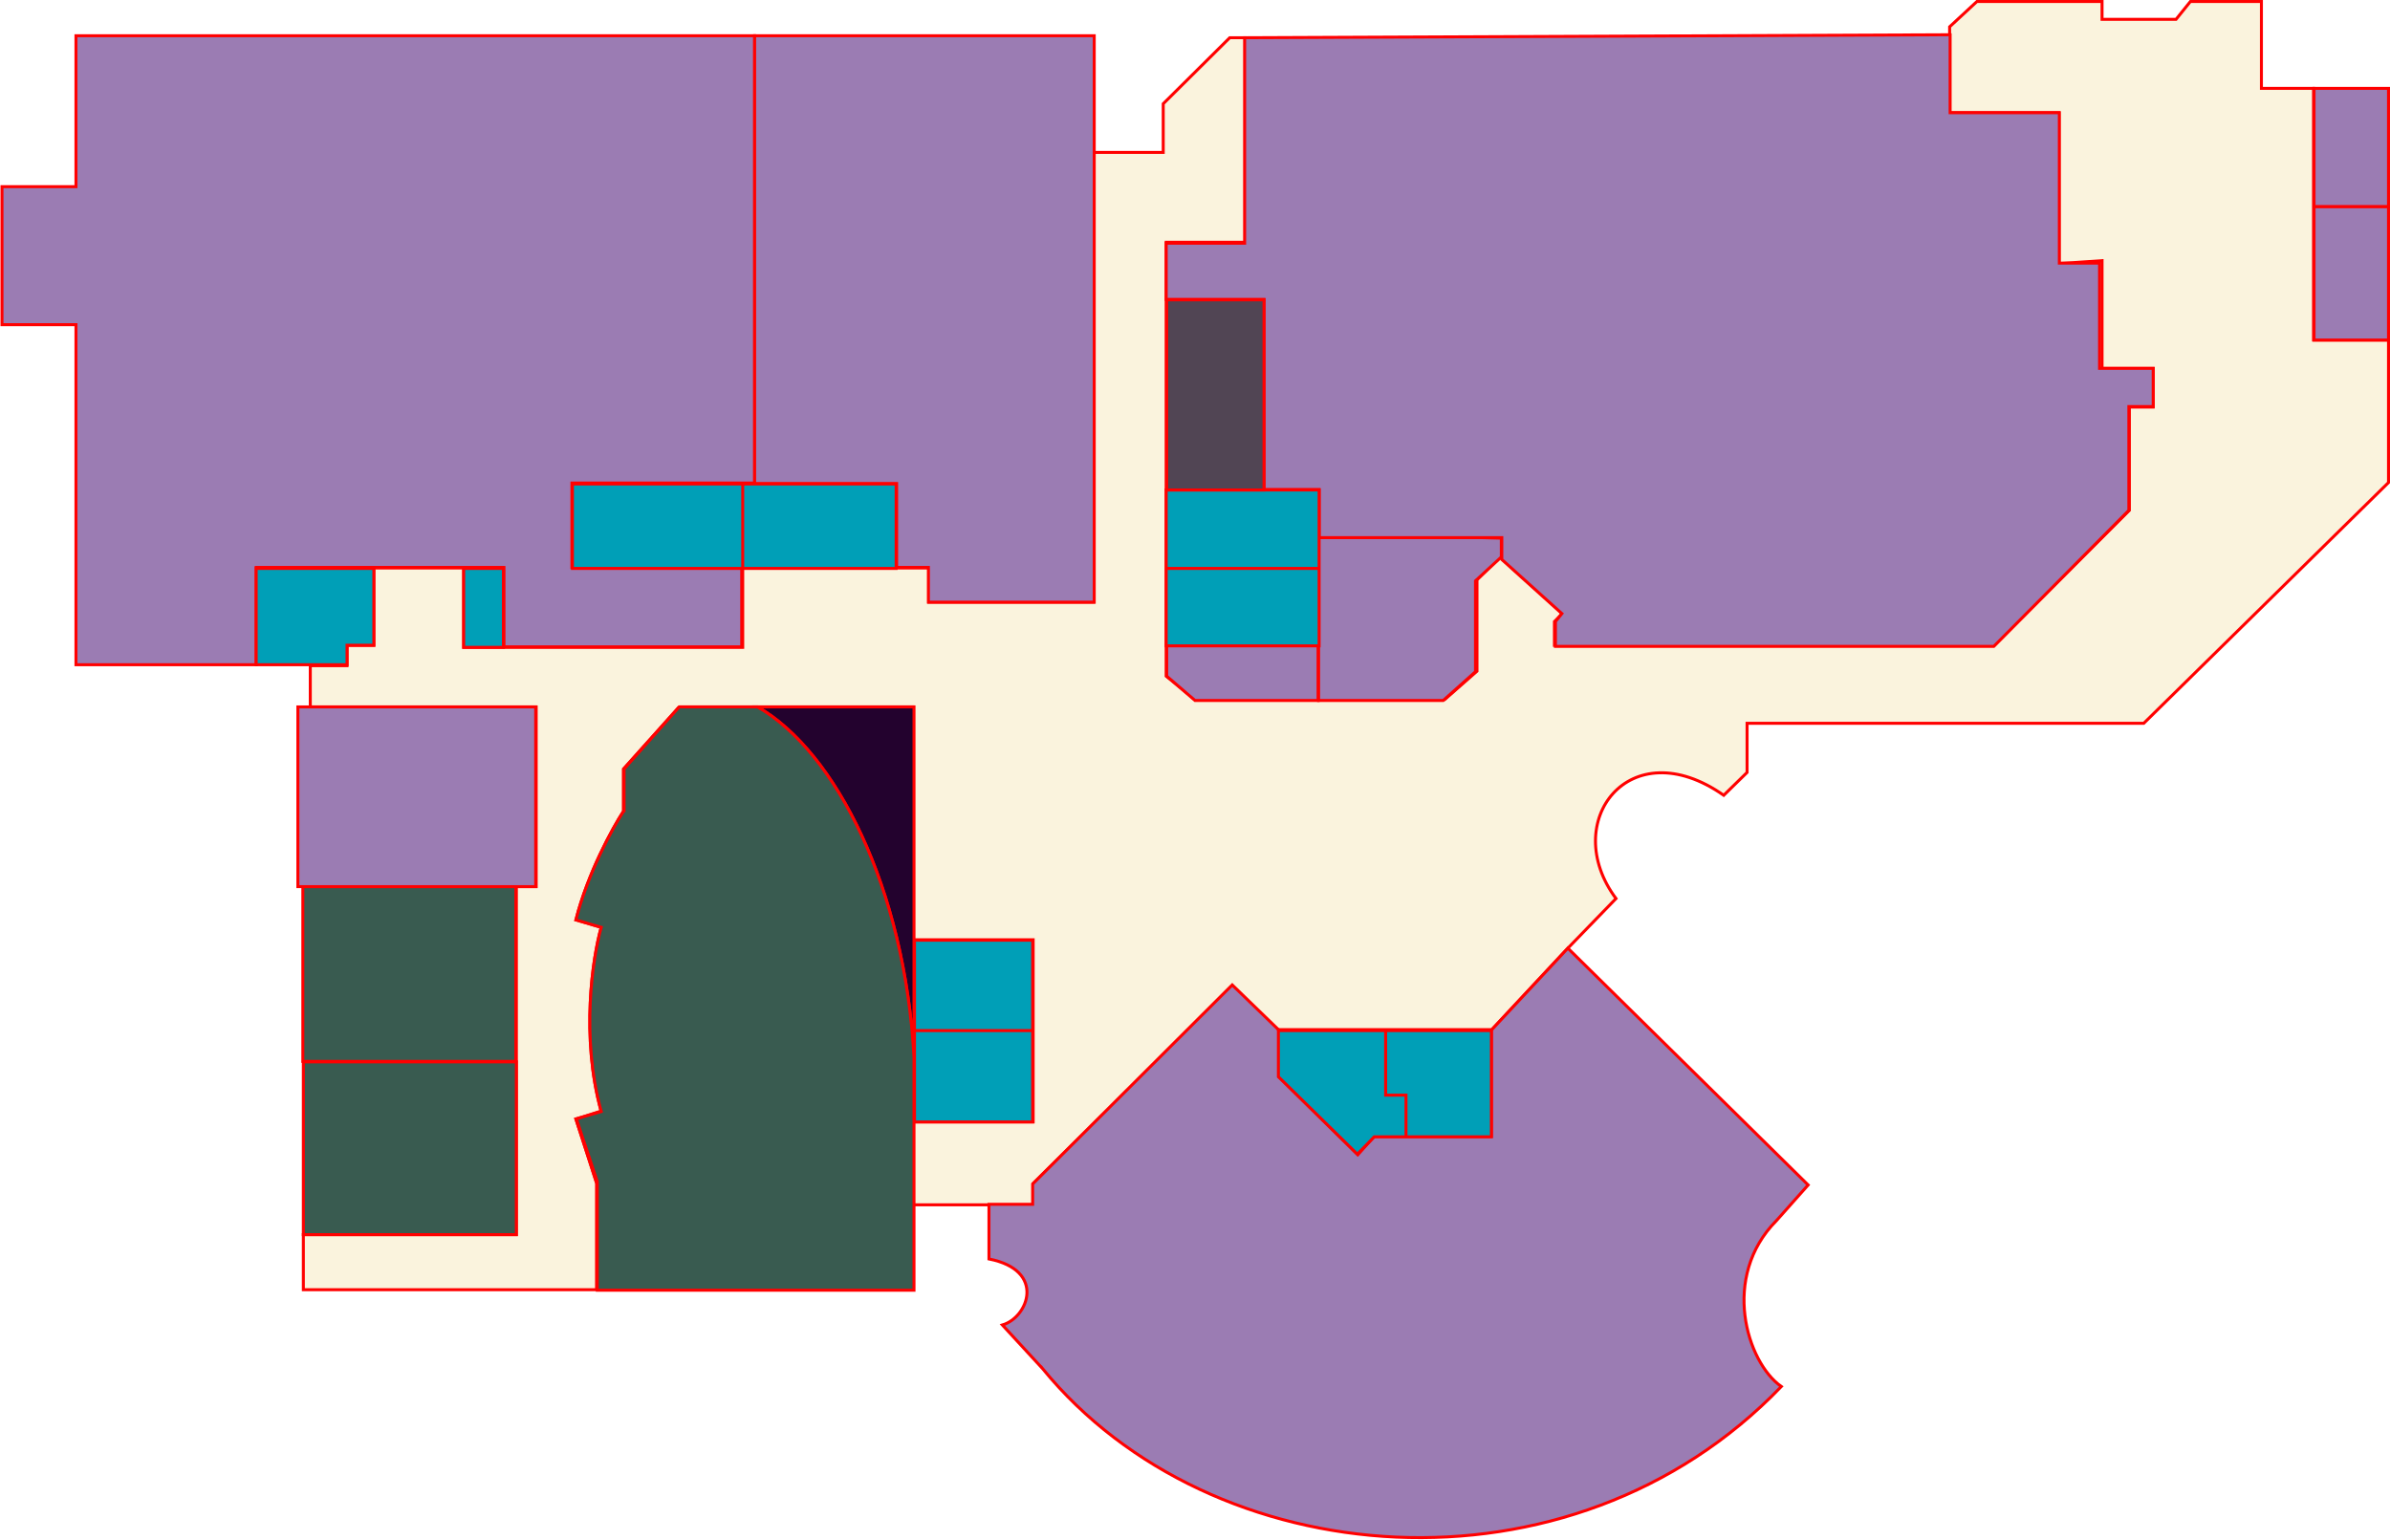
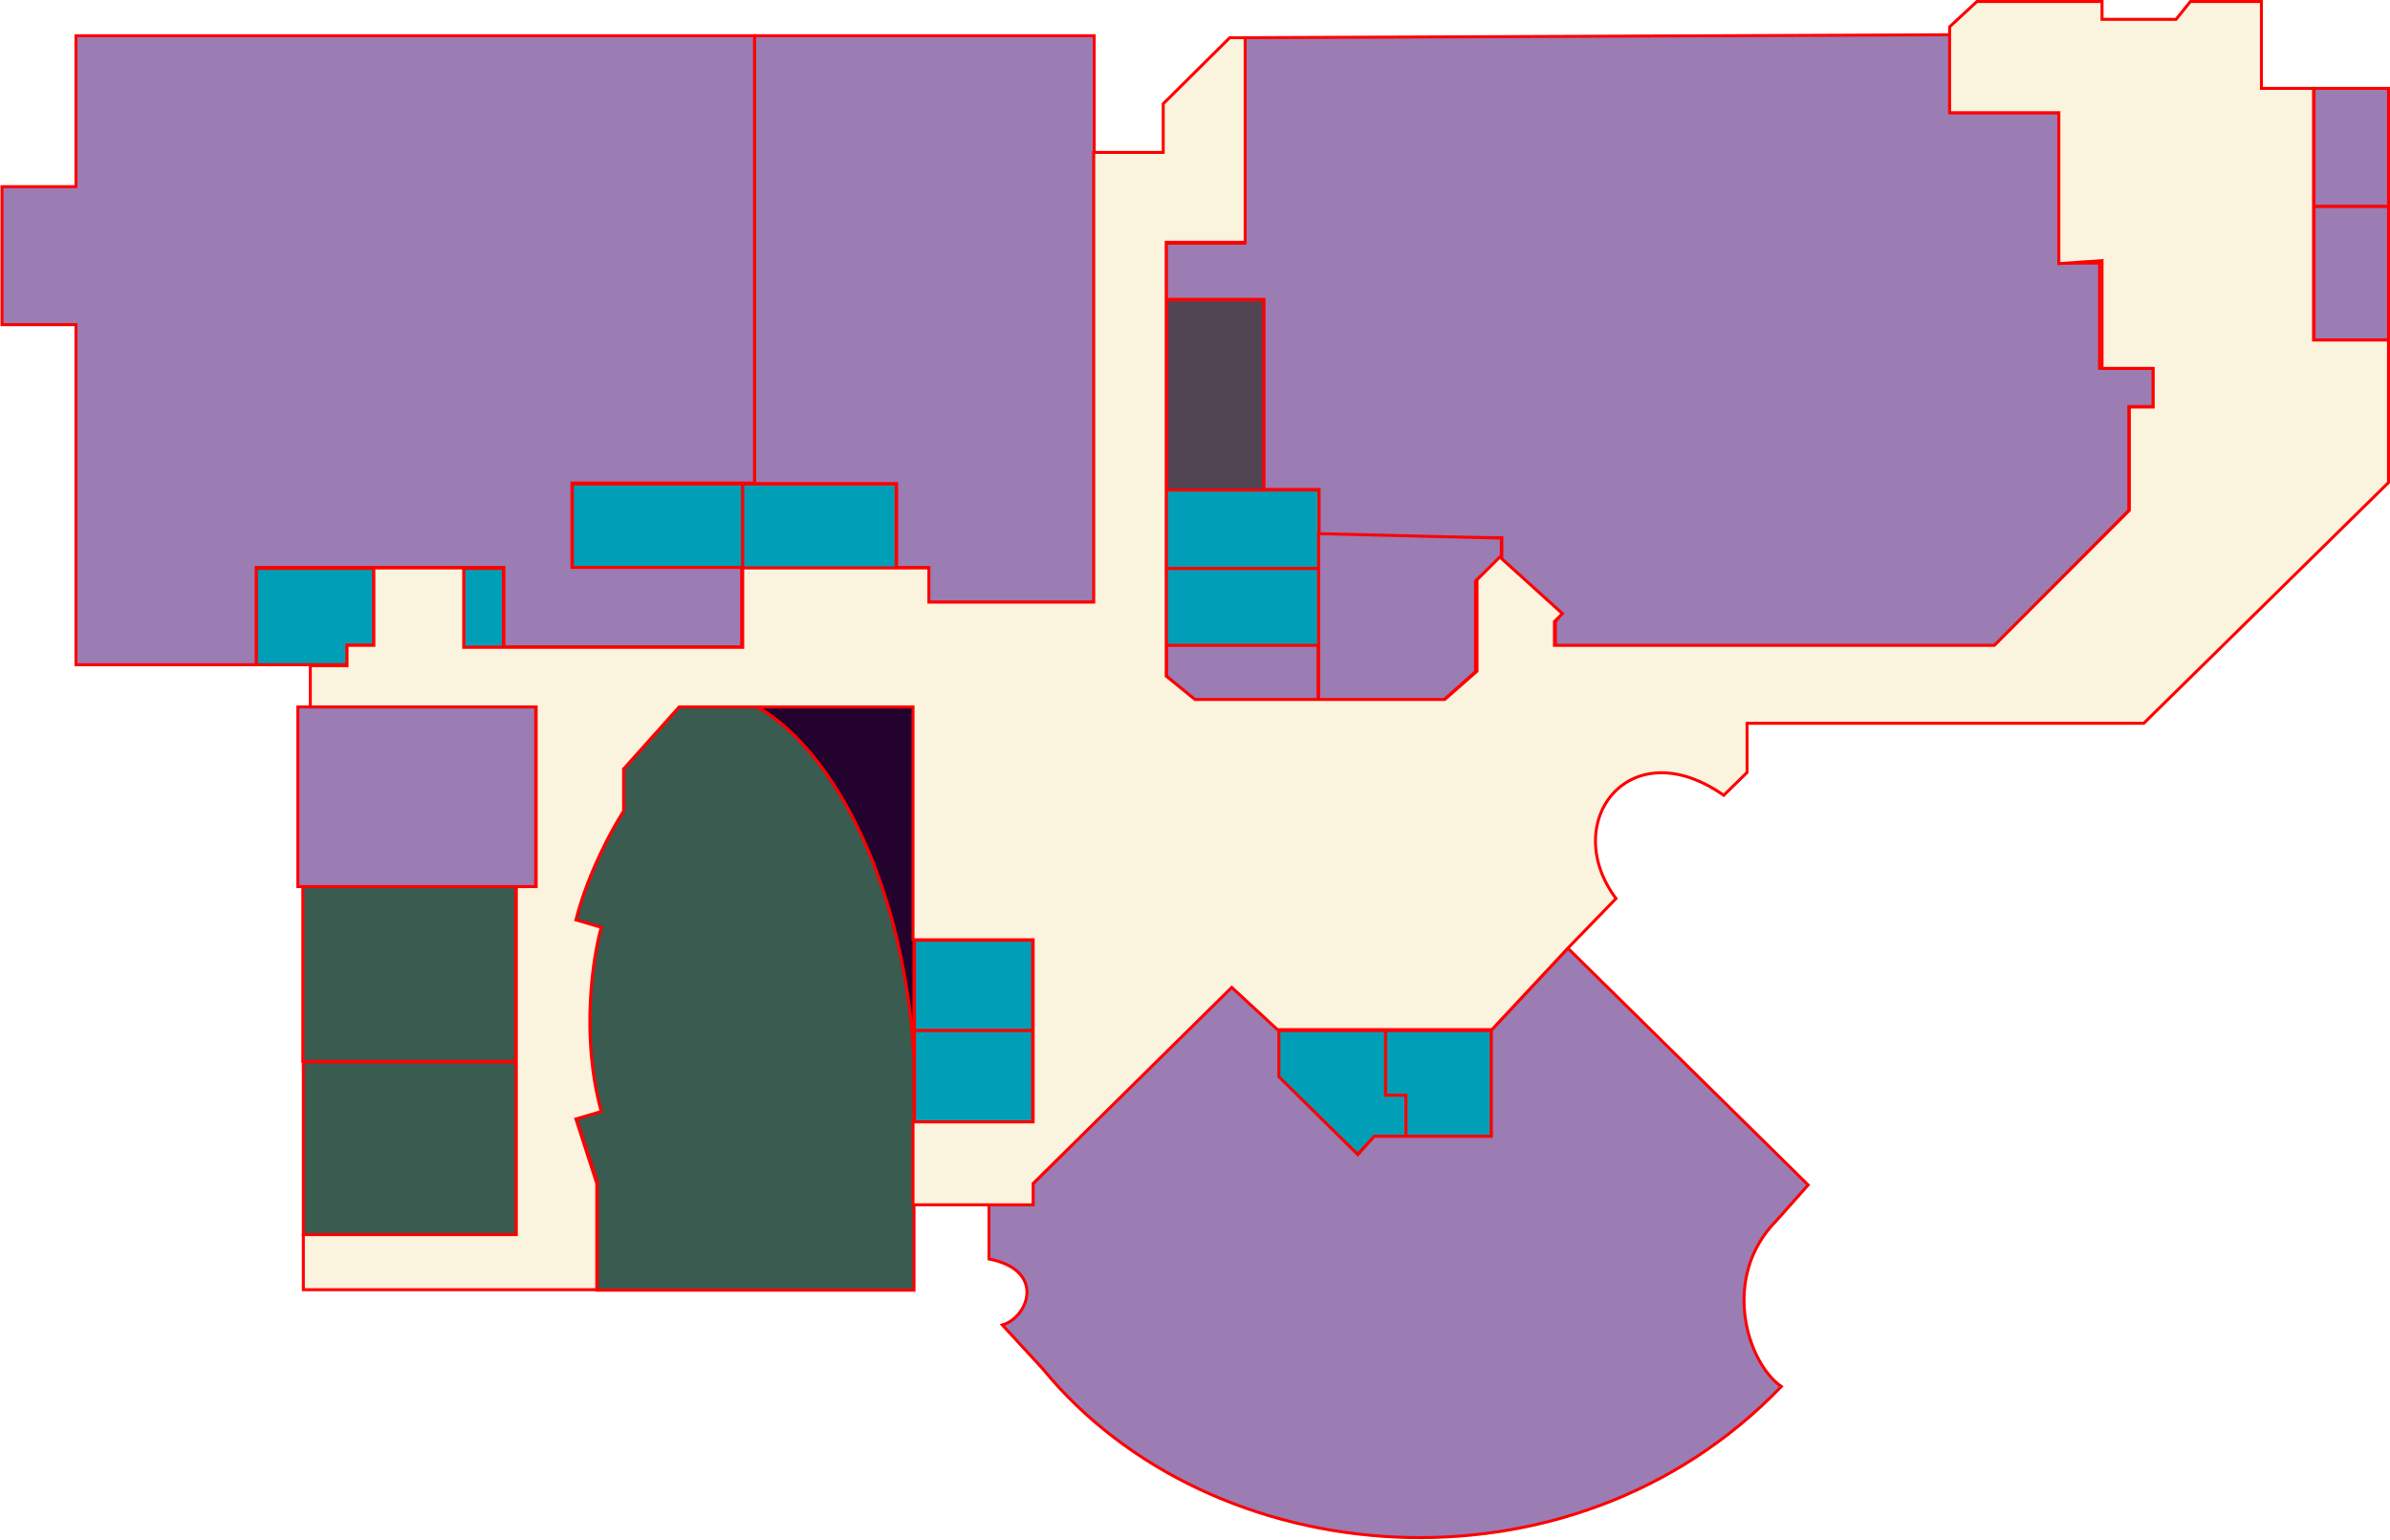
<svg xmlns="http://www.w3.org/2000/svg" width="2407" height="1551" viewBox="0 0 2407 1551" fill="none">
  <g id="floor1">
-     <path id="Atrium" d="M919.5 1213.5H996H1040.5V1192L1240.5 994.5L1286.5 1037H1502.5L1579.5 954.5L1627.5 905C1570 828 1641 734.5 1736 801L1759.5 778V728.5H2159L2405.5 486V342.5H2330V208V89H2277.5V1.5H2206L2191.5 19.5H2117V1.5H1991L1963.5 27V113.5H2073.5V134V265.5L2117 262.5V371H2168.5V410H2144.5V514L2008.5 650H1721.5H1565.5V626L1573.5 618L1510.5 561L1487.5 584V676L1455 704.5H1203.5L1174.5 681V301.5V244H1254V38H1238.5L1171.5 104.5V153.5H1101.5V606.5H935.5V572H748V652H467V572H376.5V650H349.5V670.5H312.5V712H540V893H520V1243.5H305.5V1299H601V1192L580 1127L605.5 1119.5C584.7 1044.3 596.833 964.5 605.5 934L580 926.5C592 879.3 617 833.833 628 817V774.5L684 712H919.5V946.5H1040.5V1130H919.5V1213.5Z" fill="#FAF3DD" stroke="#FF0000" stroke-width="3" />
-     <g id="TheSpoke">
-       <path d="M1579 955L1821 1193.5L1789 1229.5C1733 1286 1759 1372 1794 1396.5C1581.35 1617.61 1219.4 1585.76 1050.03 1378.5L1009.5 1334.5C1035.5 1327 1054 1279.5 996 1268V1213H1040V1192.5L1241 992L1288 1037.5V1084.5L1367.5 1163L1384 1144.5H1502V1037.5L1579 955Z" fill="#9B7CB3" />
-       <path d="M1048 1376C1048.67 1376.84 1049.35 1377.67 1050.03 1378.5M1050.03 1378.5C1219.4 1585.76 1581.35 1617.61 1794 1396.5C1759 1372 1733 1286 1789 1229.5L1821 1193.5L1579 955L1502 1037.5V1144.5H1384L1367.5 1163L1288 1084.5V1037.5L1241 992L1040 1192.5V1213H996V1268C1054 1279.5 1035.5 1327 1009.5 1334.5L1050.03 1378.5Z" stroke="#FF0000" stroke-width="3" />
-     </g>
-     <path id="UCC172" d="M1175 650H1327.5V705.5H1203.5L1175 681V650Z" fill="#9B7CB3" stroke="#FF0000" stroke-width="3" />
-     <path id="InfoSource" d="M1328 705.5H1453.5L1486 676.5V585L1512 561V542L1328 537.5V705.5Z" fill="#9B7CB3" stroke="#FF0000" stroke-width="3" />
-     <path id="CentreSpot" d="M1964 35V113.5H2074V265H2114.5V371H2168.5V409.5H2144V514L2008 651H1566.5V626L1573 618L1512.5 563.5V541.5H1328.5V493H1273V301.5H1174.5V245H1253.5V38L1964 35Z" fill="#9B7CB3" stroke="#FF0000" stroke-width="3" />
+     <path id="Bathroom10" d="M258 669.5H349.5V649.864H376.5V572.5H258V669.5Z" fill="#009FB7" stroke="#FF0000" stroke-width="3" />
+     <path id="Bathroom9" d="M467 572.5H507V652H467V572.5Z" fill="#009FB7" stroke="#FF0000" stroke-width="3" />
+     <path id="Bathroom8" d="M748 572.5V487.5H576.5V572.5H748Z" fill="#009FB7" stroke="#FF0000" stroke-width="3" />
+     <path id="Bathroom7" d="M902.5 572.5V487.5H748V572.5H902.5Z" fill="#009FB7" stroke="#FF0000" stroke-width="3" />
+     <path id="Bathroom6" d="M921 947H1040V1038H921V947Z" fill="#009FB7" stroke="#FF0000" stroke-width="3" />
+     <path id="Bathroom5" d="M1040 1038H921V1130H1040V1038Z" fill="#009FB7" stroke="#FF0000" stroke-width="3" />
+     <path id="Bathroom4" d="M1416 1145V1103H1395.5V1038H1287.5V1084.5L1367 1162.5L1384 1145H1416Z" fill="#009FB7" stroke="#FF0000" stroke-width="3" />
+     <path id="Bathroom3" d="M1502 1038V1145H1416V1103H1395.5V1038H1502Z" fill="#009FB7" stroke="#FF0000" stroke-width="3" />
+     <path id="Bathroom2" d="M1328.5 572.5H1174.5V650.5H1328.5V572.5Z" fill="#009FB7" stroke="#FF0000" stroke-width="3" />
+     <path id="Bathroom1" d="M1328.5 493.5V572.5H1174.5V493.5H1328.5Z" fill="#009FB7" stroke="#FF0000" stroke-width="3" />
+     <path id="Elevator" d="M1273 493.5V302H1175V493.5H1273Z" fill="#514554" stroke="#FF0000" stroke-width="3" />
+     <path id="UCC149" d="M539.5 893V712H300V893H539.5Z" fill="#9B7CB3" stroke="#FF0000" stroke-width="3" />
+     <path id="UCC147B" d="M519.5 1069V893H305V1069H519.5Z" fill="#395B50" stroke="#FF0000" stroke-width="3" />
+     <path id="UCC147A" d="M520 1243.5V1069.5H305.5V1243.5H520Z" fill="#395B50" stroke="#FF0000" stroke-width="3" />
+     <path id="UCC146" d="M605.5 934L580 926.5C592 879.3 617 833.833 628 817V774.5L684 712H763C842 757.5 911 894.5 920.5 1064.5V1299.5H601.5V1190L580.5 1127L605.373 1119.04C584.749 1043.98 596.851 964.438 605.5 934Z" fill="#395B50" stroke="#FF0000" stroke-width="3" />
+     <path id="UCC144" d="M763 712C842 757.5 911 894.5 920.5 1064.5V712H763Z" fill="#23022E" stroke="#FF0000" stroke-width="3" />
    <path id="MustangLoungeWest" d="M760 486.5V36H76.5V188H2V327H76.5V669.5H258V571.5H376H507.5V651.5H747V571.5H576V486.5H760Z" fill="#9B7CB3" stroke="#FF0000" stroke-width="3" />
    <path id="MustangLoungeEast" d="M1102 606.5V36H760V487H903V571.5H935V606.5H1102Z" fill="#9B7CB3" stroke="#FF0000" stroke-width="3" />
+     <path id="UCC198" d="M2330.5 89H2405.5V208H2330.5V89Z" fill="#9B7CB3" stroke="#FF0000" stroke-width="3" />
    <path id="UCC197" d="M2330.5 208V342.5H2405.5V208H2330.5Z" fill="#9B7CB3" stroke="#FF0000" stroke-width="3" />
-     <path id="UCC198" d="M2330.5 89H2405.5V208H2330.5V89Z" fill="#9B7CB3" stroke="#FF0000" stroke-width="3" />
-     <path id="UCC144" d="M763 712C842 757.5 911 894.5 920.5 1064.5V712H763Z" fill="#23022E" stroke="#FF0000" stroke-width="3" />
-     <g id="UCC146">
-       <path d="M605.5 934C596.851 964.438 584.749 1043.98 605.373 1119.04C605.415 1119.19 605.458 1119.35 605.5 1119.5L586.182 1125.18L580.5 1127L601.5 1190V1299.5H920.5V1064.5C911 894.5 842 757.5 763 712H684L628 774.5V817C617 833.833 592 879.3 580 926.5L605.5 934Z" fill="#395B50" />
-       <path d="M601 1299V1192L580 1127L586.182 1125.18M684 712L628 774.5V817C617 833.833 592 879.3 580 926.5L605.5 934C596.851 964.438 584.749 1043.98 605.373 1119.04M684 712H763C842 757.5 911 894.5 920.5 1064.5V1299.5H601.5V1190L580.5 1127L586.182 1125.18M684 712L628.5 774.5V818M605.5 1119L605.373 1119.04M605.373 1119.04C605.415 1119.19 605.458 1119.35 605.5 1119.5L586.182 1125.18M605.373 1119.04L586.182 1125.18" stroke="#FF0000" stroke-width="3" />
-     </g>
-     <path id="UCC147A" d="M520 1243.5V1069.5H305.5V1243.5H520Z" fill="#395B50" stroke="#FF0000" stroke-width="3" />
-     <path id="UCC147B" d="M519.5 1069V893H305V1069H519.5Z" fill="#395B50" stroke="#FF0000" stroke-width="3" />
-     <path id="UCC149" d="M539.5 893V712H300V893H539.5Z" fill="#9B7CB3" stroke="#FF0000" stroke-width="3" />
-     <g id="Bathrooms">
-       <path d="M1328.5 493.5V572.5H1174.5V493.5H1328.5Z" fill="#009FB7" />
-       <path d="M1328.5 572.5H1174.5V650.5H1328.5V572.5Z" fill="#009FB7" />
-       <path d="M1502 1038V1145H1416V1103H1395.5V1038H1502Z" fill="#009FB7" />
-       <path d="M1416 1145V1103H1395.5V1038H1287.5V1084.5L1367 1162.5L1384 1145H1416Z" fill="#009FB7" />
-       <path d="M921 947H1040V1038H921V947Z" fill="#009FB7" />
-       <path d="M1040 1038H921V1130H1040V1038Z" fill="#009FB7" />
-       <path d="M902.5 572.5V487.5H748V572.5H902.5Z" fill="#009FB7" />
-       <path d="M748 572.5V487.5H576.5V572.5H748Z" fill="#009FB7" />
-       <path d="M258 669.5H349.5V649.864H376.5V572.5H258V669.5Z" fill="#009FB7" />
-       <path d="M467 572.5H507V652H467V572.5Z" fill="#009FB7" />
-       <path d="M1328.5 572.5V493.5H1174.5V572.5M1328.5 572.5H1174.5M1328.5 572.5V650.5H1174.5V572.5M1416 1145H1502V1038H1395.5M1416 1145V1103H1395.5V1038M1416 1145H1384L1367 1162.5L1287.5 1084.5V1038H1395.5M1040 1038V947H921V1038M1040 1038H921M1040 1038V1130H921V1038M748 572.5H902.5V487.5H748M748 572.5V487.5M748 572.5H576.5V487.5H748M467 572.5H507V652H467V572.5ZM258 669.5H349.5V649.864H376.5V572.5H258V669.5Z" stroke="#FF0000" stroke-width="3" />
-     </g>
-     <path id="Elevator" d="M1273 493.5V302H1175V493.5H1273Z" fill="#514554" stroke="#FF0000" stroke-width="3" />
+     <path id="UCC172" d="M1175 650H1327.5V705.5H1203.5L1175 681V650Z" fill="#9B7CB3" stroke="#FF0000" stroke-width="3" />
+     <path id="CentreSpot" d="M1964 35V113.5H2074V265H2114.5V371H2168.5V409.5H2144V514L2008 651H1566.5V626L1573 618L1512.5 563.5V541.5H1328.5V493H1273V301.5H1174.5V245H1253.5V38L1964 35Z" fill="#9B7CB3" stroke="#FF0000" stroke-width="3" />
+     <path id="InfoSource" d="M1328 705.5H1453.5L1486 676.5V585L1512 561V542L1328 537.5V705.5Z" fill="#9B7CB3" stroke="#FF0000" stroke-width="3" />
+     <path id="TheSpoke" d="M1579 955L1821 1193.5L1789 1229.5C1733 1286 1759 1372 1794 1396.5C1581.35 1617.61 1219.4 1585.76 1050.03 1378.5L1009.5 1334.5C1035.5 1327 1054 1279.5 996 1268V1213H1040V1192.5L1241 992L1288 1037.5V1084.5L1367.5 1163L1384 1144.5H1502V1037.5L1579 955Z" fill="#9B7CB3" stroke="#FF0000" stroke-width="3" />
+     <path id="Atrium" d="M919.5 1213.5H996H1040.5V1192L1240.5 994.5L1286.5 1037H1502.5L1579.5 954.5L1627.5 905C1570 828 1641 734.5 1736 801L1759.5 778V728.5H2159L2405.5 486V342.5H2330V208V89H2277.5V1.5H2206L2191.5 19.5H2117V1.5H1991L1963.5 27V113.5H2073.5V134V265.5L2117 262.5V371H2168.5V410H2144.5V514L2008.5 650H1721.5H1565.5V626L1573.5 618L1510.5 561L1487.5 584V676L1455 704.5H1203.5L1174.5 681V301.5V244H1254V38H1238.5L1171.5 104.5V153.5H1101.5V606.5H935.5V572H748V652H467V572H376.5V650H349.5V670.5H312.5V712H540V893H520V1243.5H305.5V1299H601V1192L580 1127L605.5 1119.5C584.7 1044.3 596.833 964.5 605.5 934L580 926.5C592 879.3 617 833.833 628 817V774.5L684 712H919.5V946.5H1040.5V1130H919.5V1213.5Z" fill="#FAF3DD" stroke="#FF0000" stroke-width="3" />
  </g>
</svg>
